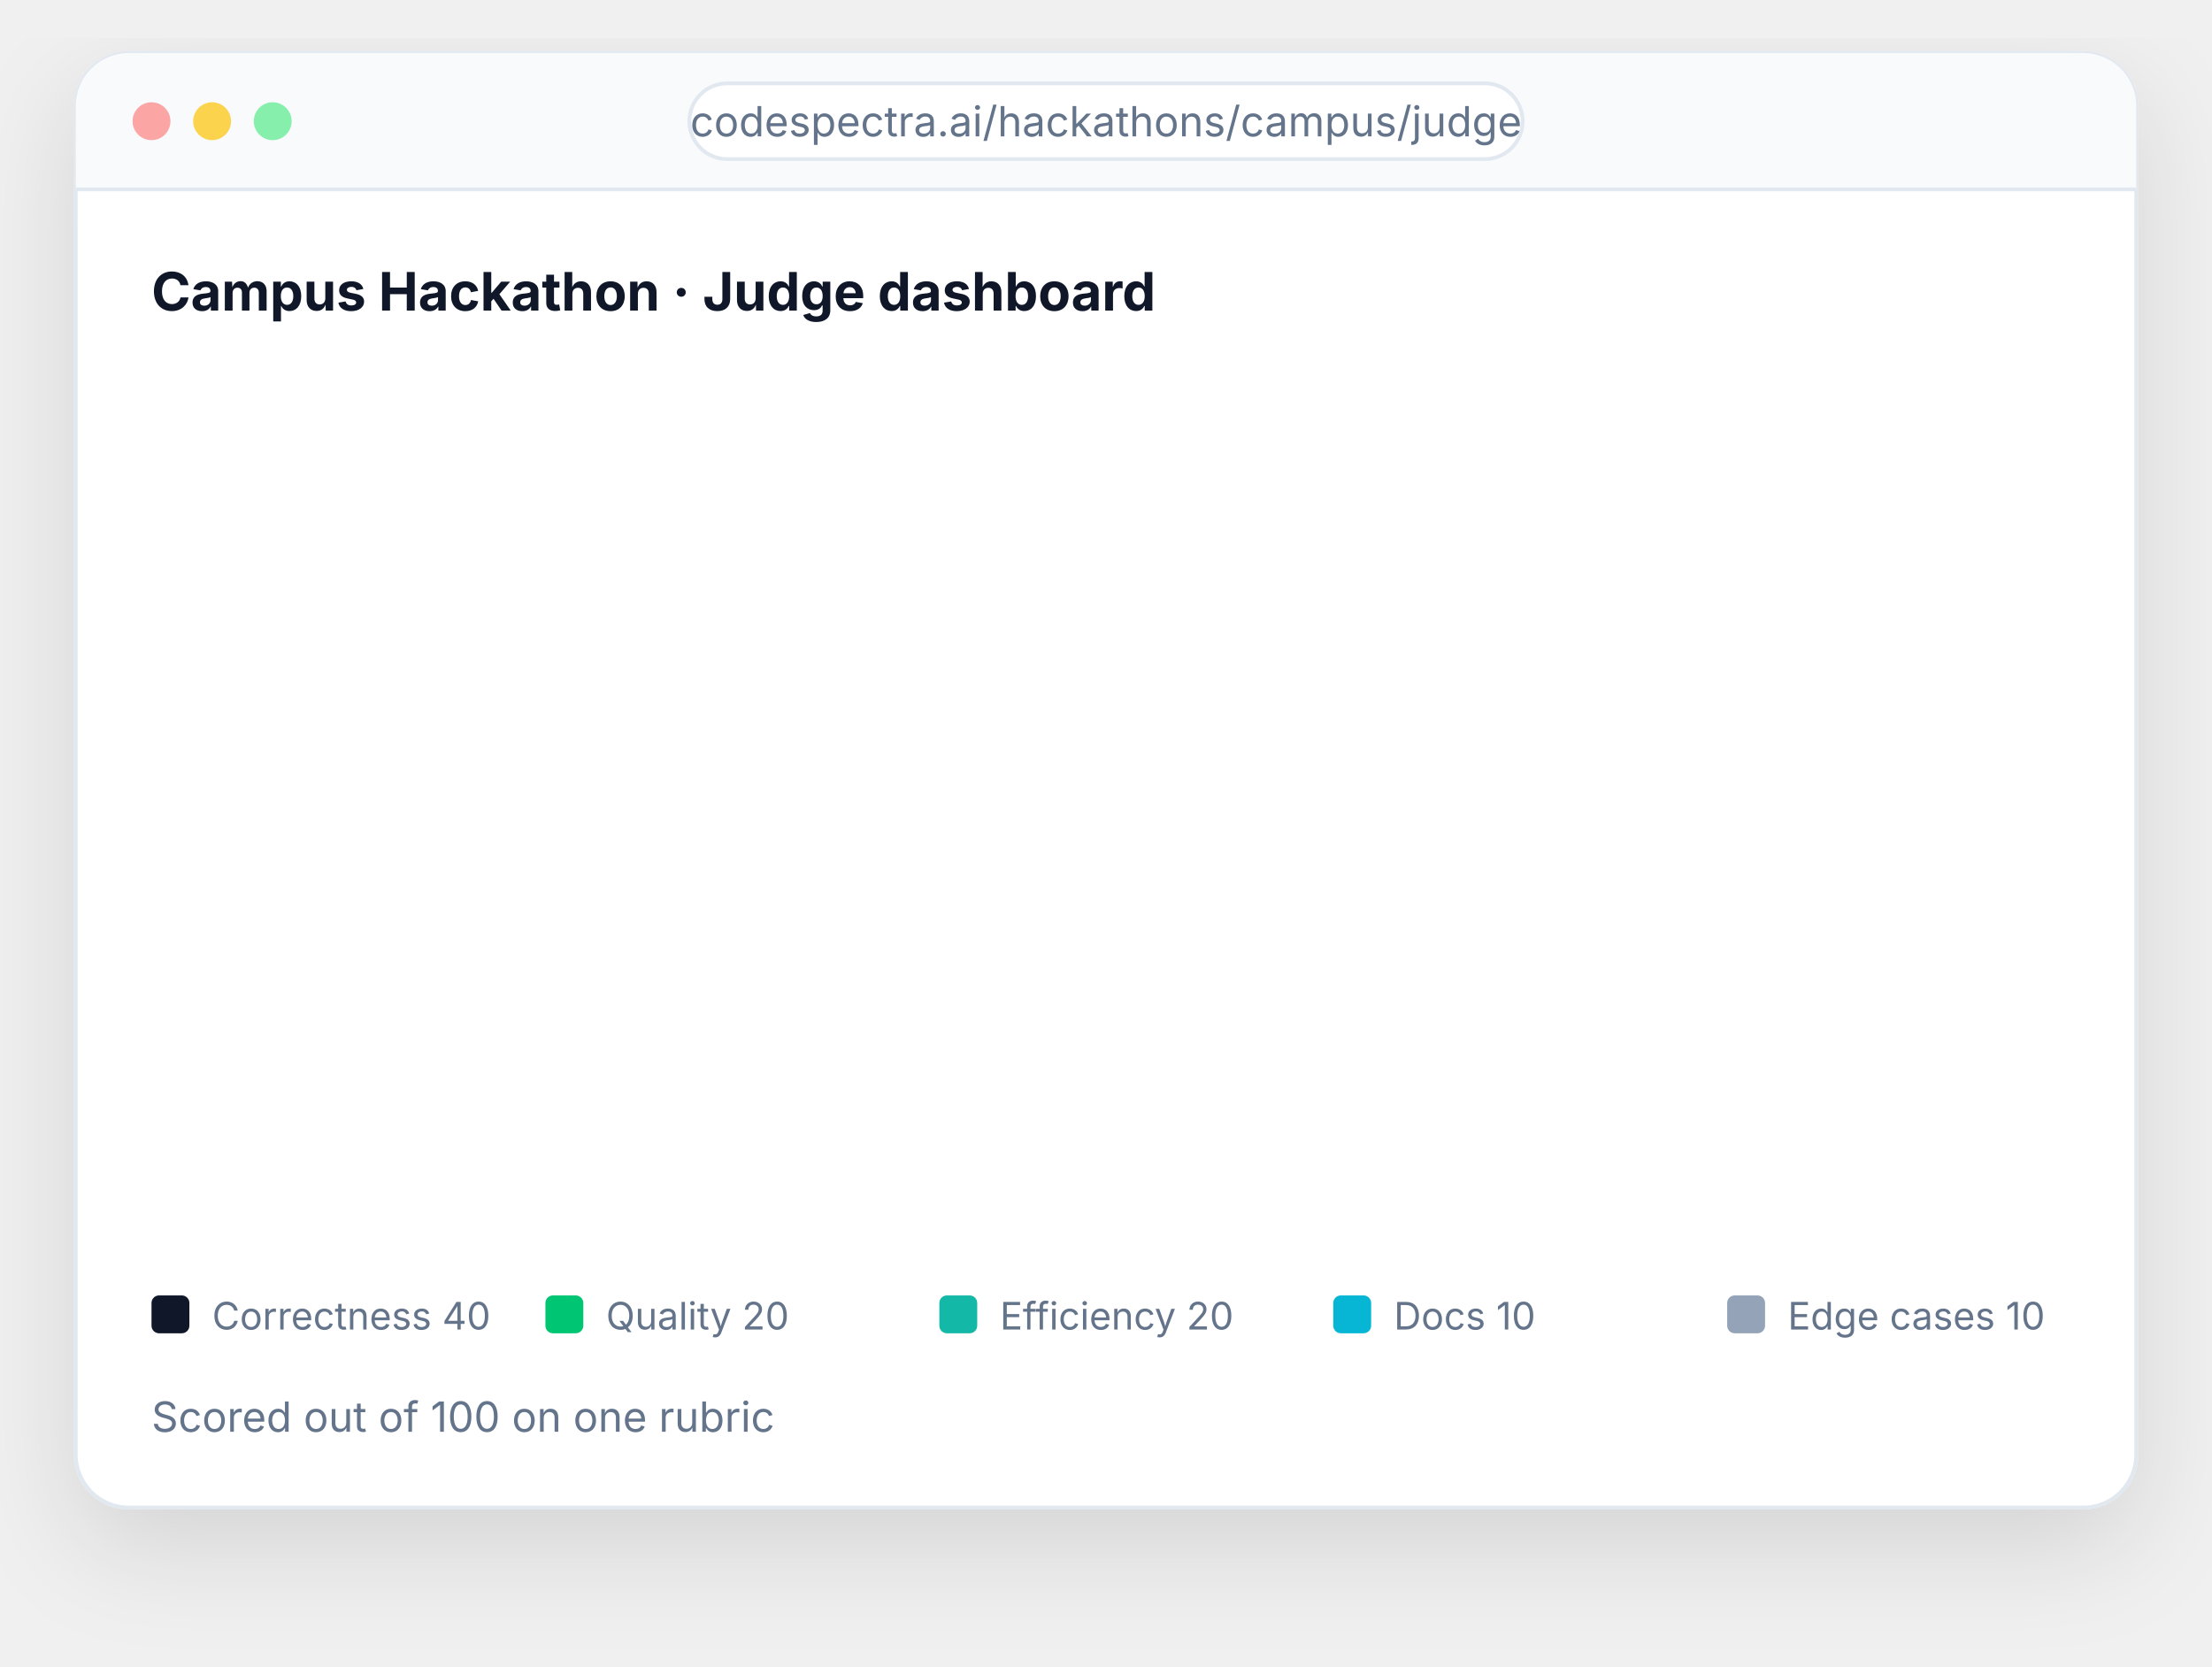
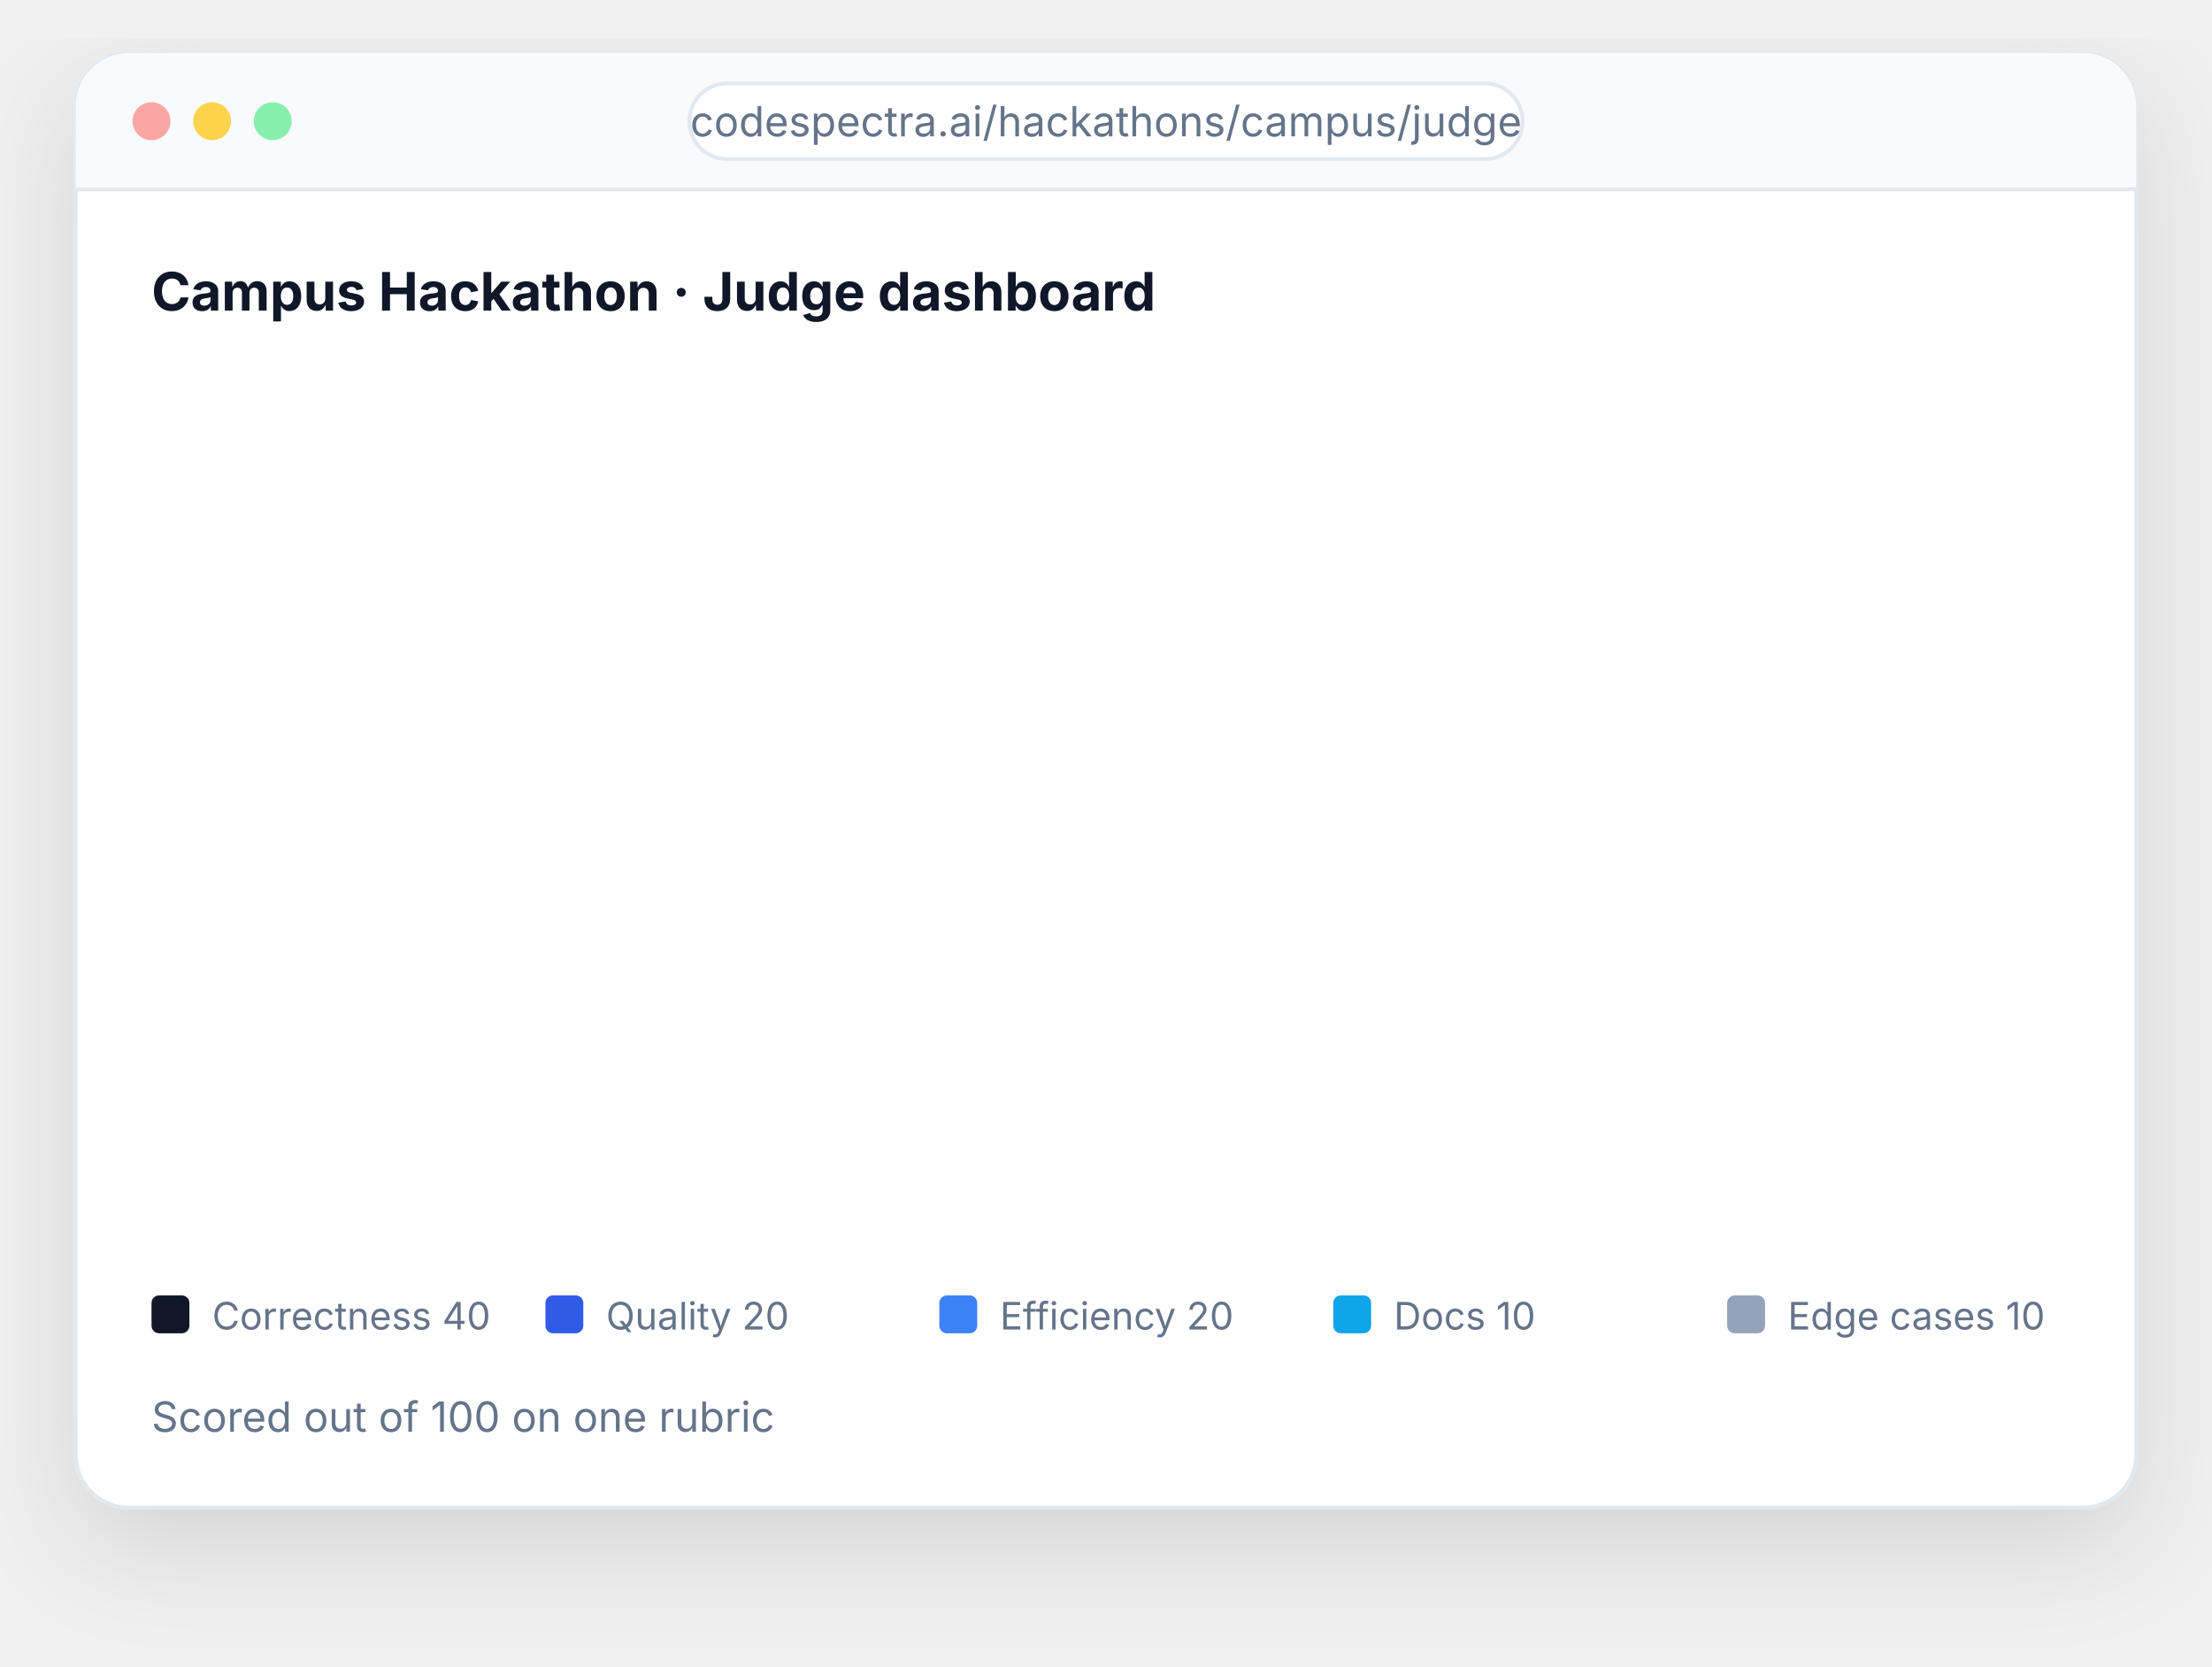
<svg xmlns="http://www.w3.org/2000/svg" viewBox="-12 -6 584 440" fill="none" role="img">
  <defs>
    <linearGradient id="mint" x1="0" y1="1" x2="0" y2="0">
-       <stop offset="0" stop-color="#14b8a6" />
-       <stop offset="1" stop-color="#3ecf8e" />
+       <stop offset="0" stop-color="#3b82f6" />
+       <stop offset="1" stop-color="#5b84ff" />
    </linearGradient>
    <linearGradient id="spec" x1="0" y1="0" x2="1" y2="1">
-       <stop offset="0" stop-color="#2dd4bf" />
-       <stop offset=".5" stop-color="#00c573" />
+       <stop offset="0" stop-color="#1d4ed8" />
+       <stop offset=".5" stop-color="#2f5be7" />
      <stop offset="1" stop-color="#38bdf8" />
    </linearGradient>
    <filter id="sh" x="-8%" y="-8%" width="116%" height="130%">
      <feDropShadow dx="0" dy="10" stdDeviation="14" flood-color="#0f1729" flood-opacity=".12" />
    </filter>
  </defs>
  <style>
  .seg{transform-box:fill-box;transform-origin:0 50%;animation:grow 7s cubic-bezier(.2,.7,.2,1) infinite}
  @keyframes grow{0%,8%{transform:scaleX(0)}35%,92%{transform:scaleX(1)}100%{transform:scaleX(0)}}
  .badge{opacity:0;transform-origin:470px 76px;animation:pop 7s cubic-bezier(.3,1.5,.5,1) infinite}
  @keyframes pop{0%,45%{opacity:0;transform:scale(.6)}55%,92%{opacity:1;transform:none}100%{opacity:0}}
  .in{opacity:0;animation:in 7s ease infinite}@keyframes in{0%{opacity:0}8%,92%{opacity:1}100%{opacity:0}}

  @media (prefers-reduced-motion: reduce){*{animation:none!important}.in,.toast,.badge,.row{opacity:1!important;transform:none!important}.gauge{stroke-dashoffset:40!important}}
</style>
  <rect x="8" y="8" width="544" height="384" rx="14" fill="#ffffff" stroke="#e2e8f0" filter="url(#sh)" />
  <path d="M8 22a14 14 0 0 1 14-14h516a14 14 0 0 1 14 14v22H8z" fill="#f8fafc" />
  <line x1="8" y1="44" x2="552" y2="44" stroke="#e2e8f0" />
  <circle cx="28" cy="26" r="5" fill="#fca5a5" />
  <circle cx="44" cy="26" r="5" fill="#fcd34d" />
  <circle cx="60" cy="26" r="5" fill="#86efac" />
  <rect x="170" y="16" width="220" height="20" rx="10" fill="#ffffff" stroke="#e2e8f0" />
  <text x="280" y="30" text-anchor="middle" font-family="ui-sans-serif,system-ui,-apple-system,Segoe UI,sans-serif" font-size="11" fill="#64748b">codespectra.ai/hackathons/campus/judge</text>
  <text x="28" y="76" text-anchor="start" font-family="ui-sans-serif,system-ui,-apple-system,Segoe UI,sans-serif" font-size="14" font-weight="700" fill="#0f1729">Campus Hackathon · Judge dashboard</text>
  <g class="badge">
-     <rect x="414" y="62" width="118" height="24" rx="12" fill="#00c573" />
-     <text x="473" y="78" text-anchor="middle" font-family="ui-sans-serif,system-ui,-apple-system,Segoe UI,sans-serif" font-size="11" font-weight="700" fill="#020617">Results released</text>
+     <rect x="414" y="62" width="118" height="24" rx="12" fill="#2f5be7" />
+     <text x="473" y="78" text-anchor="middle" font-family="ui-sans-serif,system-ui,-apple-system,Segoe UI,sans-serif" font-size="11" font-weight="700" fill="#fff">Results released</text>
  </g>
  <g class="in" style="animation-delay:0.00s">
    <rect x="28" y="92" width="504" height="42" rx="9" fill="#fff" stroke="#e2e8f0" />
-     <text x="44" y="120" text-anchor="start" font-family="ui-monospace,SFMono-Regular,Menlo,monospace" font-size="13" font-weight="700" fill="#00c573">1</text>
+     <text x="44" y="120" text-anchor="start" font-family="ui-monospace,SFMono-Regular,Menlo,monospace" font-size="13" font-weight="700" fill="#2f5be7">1</text>
    <text x="66" y="116" text-anchor="start" font-family="ui-sans-serif,system-ui,-apple-system,Segoe UI,sans-serif" font-size="12" font-weight="600" fill="#0f1729">Null Pointers</text>
    <text x="66" y="129" text-anchor="start" font-family="ui-sans-serif,system-ui,-apple-system,Segoe UI,sans-serif" font-size="10" font-weight="400" fill="#64748b">5 members</text>
    <rect class="seg" style="animation-delay:0.00s" x="186.0" y="108" width="96.8" height="18" rx="3" fill="#0f1729" />
-     <rect class="seg" style="animation-delay:0.12s" x="284.8" y="108" width="44.8" height="18" rx="3" fill="#00c573" />
-     <rect class="seg" style="animation-delay:0.24s" x="331.6" y="108" width="42.2" height="18" rx="3" fill="#14b8a6" />
-     <rect class="seg" style="animation-delay:0.36s" x="375.8" y="108" width="21.4" height="18" rx="3" fill="#06b6d4" />
+     <rect class="seg" style="animation-delay:0.12s" x="284.8" y="108" width="44.8" height="18" rx="3" fill="#2f5be7" />
+     <rect class="seg" style="animation-delay:0.24s" x="331.6" y="108" width="42.2" height="18" rx="3" fill="#3b82f6" />
+     <rect class="seg" style="animation-delay:0.36s" x="375.8" y="108" width="21.4" height="18" rx="3" fill="#0ea5e9" />
    <rect class="seg" style="animation-delay:0.48s" x="399.2" y="108" width="21.4" height="18" rx="3" fill="#94a3b8" />
    <text x="518" y="122" text-anchor="end" font-family="ui-monospace,SFMono-Regular,Menlo,monospace" font-size="15" font-weight="700" fill="#0f1729">91</text>
  </g>
  <g class="in" style="animation-delay:0.20s">
    <rect x="28" y="142" width="504" height="42" rx="9" fill="#fff" stroke="#e2e8f0" />
    <text x="44" y="170" text-anchor="start" font-family="ui-monospace,SFMono-Regular,Menlo,monospace" font-size="13" font-weight="700" fill="#64748b">2</text>
    <text x="66" y="166" text-anchor="start" font-family="ui-sans-serif,system-ui,-apple-system,Segoe UI,sans-serif" font-size="12" font-weight="600" fill="#0f1729">Byte Club</text>
    <text x="66" y="179" text-anchor="start" font-family="ui-sans-serif,system-ui,-apple-system,Segoe UI,sans-serif" font-size="10" font-weight="400" fill="#64748b">5 members</text>
    <rect class="seg" style="animation-delay:0.20s" x="186.0" y="158" width="91.6" height="18" rx="3" fill="#0f1729" />
-     <rect class="seg" style="animation-delay:0.32s" x="279.6" y="158" width="42.2" height="18" rx="3" fill="#00c573" />
-     <rect class="seg" style="animation-delay:0.44s" x="323.8" y="158" width="39.6" height="18" rx="3" fill="#14b8a6" />
-     <rect class="seg" style="animation-delay:0.56s" x="365.4" y="158" width="18.8" height="18" rx="3" fill="#06b6d4" />
+     <rect class="seg" style="animation-delay:0.32s" x="279.6" y="158" width="42.2" height="18" rx="3" fill="#2f5be7" />
+     <rect class="seg" style="animation-delay:0.44s" x="323.8" y="158" width="39.6" height="18" rx="3" fill="#3b82f6" />
+     <rect class="seg" style="animation-delay:0.56s" x="365.4" y="158" width="18.8" height="18" rx="3" fill="#0ea5e9" />
    <rect class="seg" style="animation-delay:0.68s" x="386.2" y="158" width="21.4" height="18" rx="3" fill="#94a3b8" />
    <text x="518" y="172" text-anchor="end" font-family="ui-monospace,SFMono-Regular,Menlo,monospace" font-size="15" font-weight="700" fill="#0f1729">86</text>
  </g>
  <g class="in" style="animation-delay:0.40s">
    <rect x="28" y="192" width="504" height="42" rx="9" fill="#fff" stroke="#e2e8f0" />
    <text x="44" y="220" text-anchor="start" font-family="ui-monospace,SFMono-Regular,Menlo,monospace" font-size="13" font-weight="700" fill="#64748b">3</text>
    <text x="66" y="216" text-anchor="start" font-family="ui-sans-serif,system-ui,-apple-system,Segoe UI,sans-serif" font-size="12" font-weight="600" fill="#0f1729">Stack Smash</text>
    <text x="66" y="229" text-anchor="start" font-family="ui-sans-serif,system-ui,-apple-system,Segoe UI,sans-serif" font-size="10" font-weight="400" fill="#64748b">5 members</text>
    <rect class="seg" style="animation-delay:0.40s" x="186.0" y="208" width="83.8" height="18" rx="3" fill="#0f1729" />
-     <rect class="seg" style="animation-delay:0.52s" x="271.8" y="208" width="39.6" height="18" rx="3" fill="#00c573" />
-     <rect class="seg" style="animation-delay:0.64s" x="313.4" y="208" width="37.0" height="18" rx="3" fill="#14b8a6" />
-     <rect class="seg" style="animation-delay:0.76s" x="352.4" y="208" width="16.2" height="18" rx="3" fill="#06b6d4" />
+     <rect class="seg" style="animation-delay:0.52s" x="271.8" y="208" width="39.6" height="18" rx="3" fill="#2f5be7" />
+     <rect class="seg" style="animation-delay:0.64s" x="313.4" y="208" width="37.0" height="18" rx="3" fill="#3b82f6" />
+     <rect class="seg" style="animation-delay:0.76s" x="352.4" y="208" width="16.2" height="18" rx="3" fill="#0ea5e9" />
    <rect class="seg" style="animation-delay:0.88s" x="370.6" y="208" width="18.8" height="18" rx="3" fill="#94a3b8" />
    <text x="518" y="222" text-anchor="end" font-family="ui-monospace,SFMono-Regular,Menlo,monospace" font-size="15" font-weight="700" fill="#0f1729">79</text>
  </g>
  <g class="in" style="animation-delay:0.60s">
    <rect x="28" y="242" width="504" height="42" rx="9" fill="#fff" stroke="#e2e8f0" />
    <text x="44" y="270" text-anchor="start" font-family="ui-monospace,SFMono-Regular,Menlo,monospace" font-size="13" font-weight="700" fill="#64748b">4</text>
    <text x="66" y="266" text-anchor="start" font-family="ui-sans-serif,system-ui,-apple-system,Segoe UI,sans-serif" font-size="12" font-weight="600" fill="#0f1729">Git Gud</text>
    <text x="66" y="279" text-anchor="start" font-family="ui-sans-serif,system-ui,-apple-system,Segoe UI,sans-serif" font-size="10" font-weight="400" fill="#64748b">5 members</text>
    <rect class="seg" style="animation-delay:0.60s" x="186.0" y="258" width="76.0" height="18" rx="3" fill="#0f1729" />
-     <rect class="seg" style="animation-delay:0.72s" x="264.0" y="258" width="37.0" height="18" rx="3" fill="#00c573" />
-     <rect class="seg" style="animation-delay:0.84s" x="303.0" y="258" width="31.8" height="18" rx="3" fill="#14b8a6" />
-     <rect class="seg" style="animation-delay:0.96s" x="336.8" y="258" width="16.2" height="18" rx="3" fill="#06b6d4" />
+     <rect class="seg" style="animation-delay:0.72s" x="264.0" y="258" width="37.0" height="18" rx="3" fill="#2f5be7" />
+     <rect class="seg" style="animation-delay:0.84s" x="303.0" y="258" width="31.8" height="18" rx="3" fill="#3b82f6" />
+     <rect class="seg" style="animation-delay:0.96s" x="336.8" y="258" width="16.2" height="18" rx="3" fill="#0ea5e9" />
    <rect class="seg" style="animation-delay:1.08s" x="355.0" y="258" width="16.2" height="18" rx="3" fill="#94a3b8" />
    <text x="518" y="272" text-anchor="end" font-family="ui-monospace,SFMono-Regular,Menlo,monospace" font-size="15" font-weight="700" fill="#0f1729">72</text>
  </g>
  <rect x="28" y="336" width="10" height="10" rx="2" fill="#0f1729" />
  <text x="44" y="345" text-anchor="start" font-family="ui-sans-serif,system-ui,-apple-system,Segoe UI,sans-serif" font-size="10" font-weight="400" fill="#64748b">Correctness 40</text>
-   <rect x="132" y="336" width="10" height="10" rx="2" fill="#00c573" />
+   <rect x="132" y="336" width="10" height="10" rx="2" fill="#2f5be7" />
  <text x="148" y="345" text-anchor="start" font-family="ui-sans-serif,system-ui,-apple-system,Segoe UI,sans-serif" font-size="10" font-weight="400" fill="#64748b">Quality 20</text>
-   <rect x="236" y="336" width="10" height="10" rx="2" fill="#14b8a6" />
+   <rect x="236" y="336" width="10" height="10" rx="2" fill="#3b82f6" />
  <text x="252" y="345" text-anchor="start" font-family="ui-sans-serif,system-ui,-apple-system,Segoe UI,sans-serif" font-size="10" font-weight="400" fill="#64748b">Efficiency 20</text>
-   <rect x="340" y="336" width="10" height="10" rx="2" fill="#06b6d4" />
+   <rect x="340" y="336" width="10" height="10" rx="2" fill="#0ea5e9" />
  <text x="356" y="345" text-anchor="start" font-family="ui-sans-serif,system-ui,-apple-system,Segoe UI,sans-serif" font-size="10" font-weight="400" fill="#64748b">Docs 10</text>
  <rect x="444" y="336" width="10" height="10" rx="2" fill="#94a3b8" />
  <text x="460" y="345" text-anchor="start" font-family="ui-sans-serif,system-ui,-apple-system,Segoe UI,sans-serif" font-size="10" font-weight="400" fill="#64748b">Edge cases 10</text>
  <text x="28" y="372" text-anchor="start" font-family="ui-sans-serif,system-ui,-apple-system,Segoe UI,sans-serif" font-size="11" font-weight="400" fill="#64748b">Scored out of 100 on one rubric</text>
</svg>
